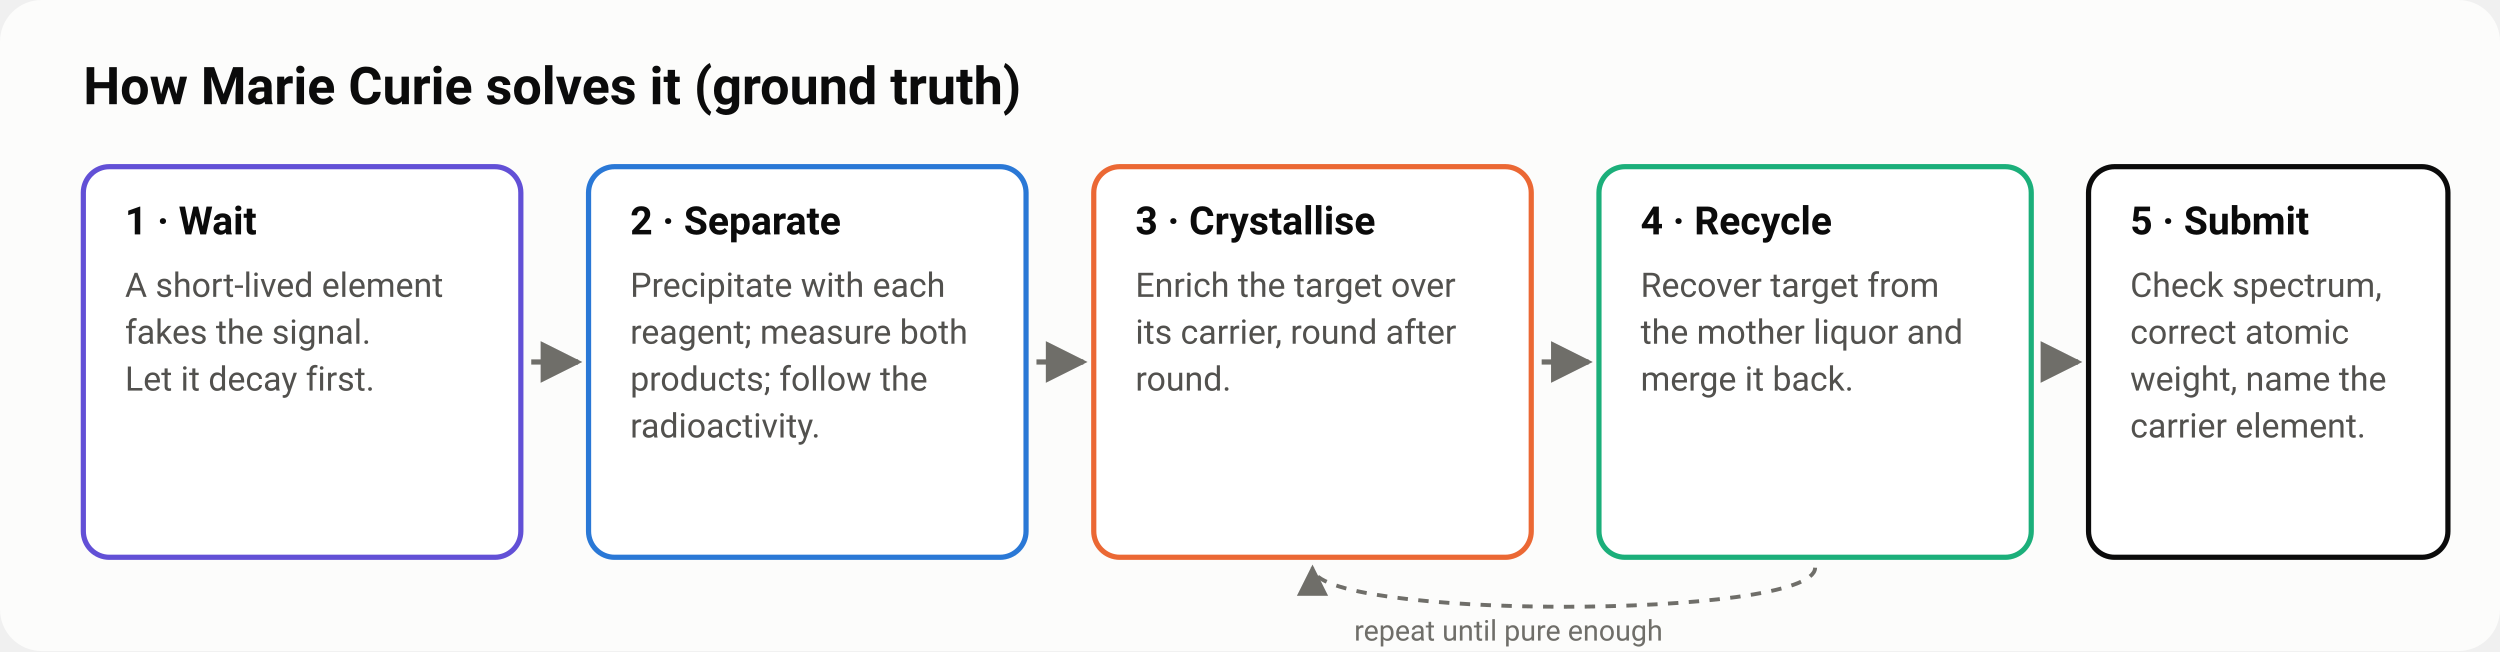
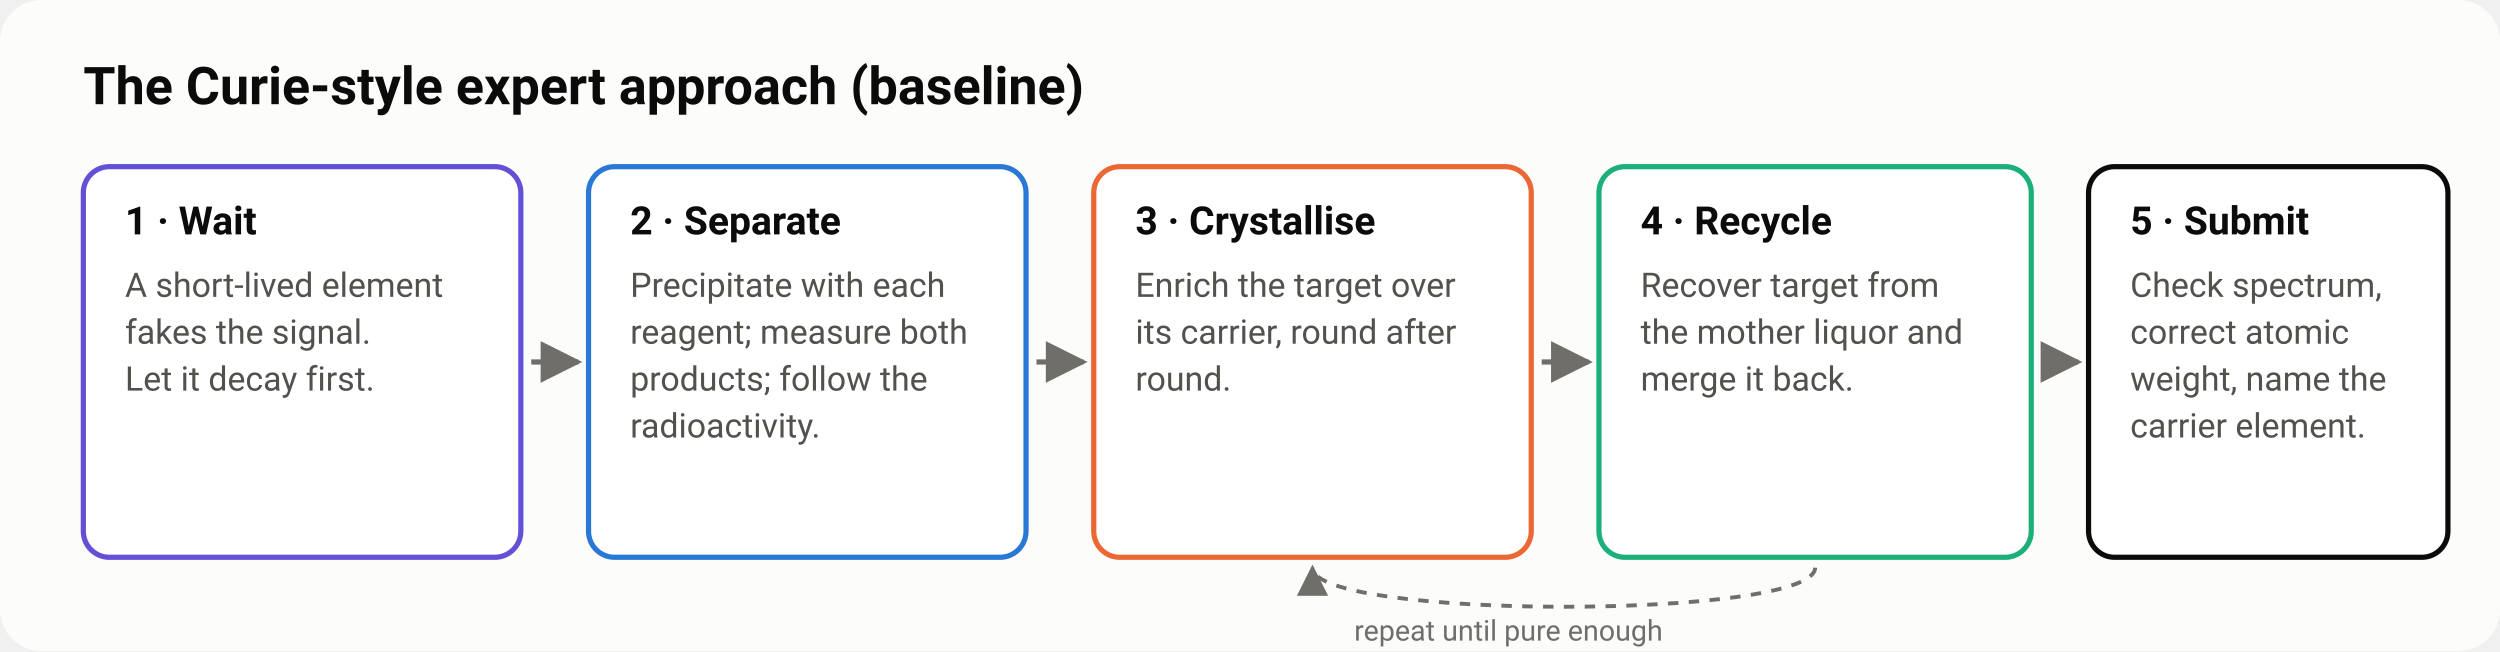
<svg xmlns="http://www.w3.org/2000/svg" viewBox="0 0 960 250" width="960" height="250" font-family="system-ui,-apple-system,Segoe UI,Roboto,sans-serif">
  <defs>
    <marker id="ar" viewBox="0 0 10 10" refX="9" refY="5" markerWidth="8" markerHeight="8" orient="auto">
      <path d="M0 0L10 5L0 10z" fill="#6f6e69" />
    </marker>
  </defs>
  <rect width="960" height="250" rx="16" fill="#fcfcfb" />
-   <text x="32" y="40" font-size="20" font-weight="700" fill="#0b0b0b">How Marie Curie solves it (ground truth)</text>
+   <text x="32" y="40" font-size="20" font-weight="700" fill="#0b0b0b">The Curie-style expert approach (baseline)</text>
  <g font-size="13">
    <rect x="32" y="64" width="168" height="150" rx="10" fill="#ffffff" stroke="#6250d6" stroke-width="2" />
    <text x="48" y="90" font-size="15" font-weight="700" fill="#0b0b0b">1 · Wait</text>
    <text x="48" y="114" fill="#52514e">A short-lived element</text>
    <text x="48" y="132" fill="#52514e">fakes the signal.</text>
    <text x="48" y="150" fill="#52514e">Let it decay first.</text>
    <path d="M204 139 H222" stroke="#6f6e69" stroke-width="2" marker-end="url(#ar)" />
    <rect x="226" y="64" width="168" height="150" rx="10" fill="#ffffff" stroke="#2a78d6" stroke-width="2" />
    <text x="242" y="90" font-size="15" font-weight="700" fill="#0b0b0b">2 · Separate</text>
    <text x="242" y="114" fill="#52514e">Precipitate with each</text>
    <text x="242" y="132" fill="#52514e">reagent; measure both</text>
    <text x="242" y="150" fill="#52514e">products; follow the</text>
    <text x="242" y="168" fill="#52514e">radioactivity.</text>
    <path d="M398 139 H416" stroke="#6f6e69" stroke-width="2" marker-end="url(#ar)" />
    <rect x="420" y="64" width="168" height="150" rx="10" fill="#ffffff" stroke="#eb6834" stroke-width="2" />
    <text x="436" y="90" font-size="15" font-weight="700" fill="#0b0b0b">3 · Crystallise</text>
    <text x="436" y="114" fill="#52514e">Enrich the target over</text>
    <text x="436" y="132" fill="#52514e">its carrier, round after</text>
    <text x="436" y="150" fill="#52514e">round.</text>
    <path d="M592 139 H610" stroke="#6f6e69" stroke-width="2" marker-end="url(#ar)" />
    <rect x="614" y="64" width="166" height="150" rx="10" fill="#ffffff" stroke="#1baf7a" stroke-width="2" />
    <text x="630" y="90" font-size="15" font-weight="700" fill="#0b0b0b">4 · Recycle</text>
    <text x="630" y="114" fill="#52514e">Recover target from</text>
    <text x="630" y="132" fill="#52514e">the mother liquor and</text>
    <text x="630" y="150" fill="#52514e">merge it back.</text>
    <path d="M697 218 C697 238 504 238 504 218" fill="none" stroke="#6f6e69" stroke-width="1.5" stroke-dasharray="4 4" marker-end="url(#ar)" />
    <text x="520" y="246" font-size="11" fill="#6f6e69">repeat until pure enough</text>
    <path d="M784 139 H798" stroke="#6f6e69" stroke-width="2" marker-end="url(#ar)" />
    <rect x="802" y="64" width="138" height="150" rx="10" fill="#ffffff" stroke="#0b0b0b" stroke-width="2" />
    <text x="818" y="90" font-size="15" font-weight="700" fill="#0b0b0b">5 · Submit</text>
    <text x="818" y="114" fill="#52514e">Check spectrum,</text>
    <text x="818" y="132" fill="#52514e">correct atomic</text>
    <text x="818" y="150" fill="#52514e">weight, name the</text>
    <text x="818" y="168" fill="#52514e">carrier element.</text>
  </g>
</svg>
